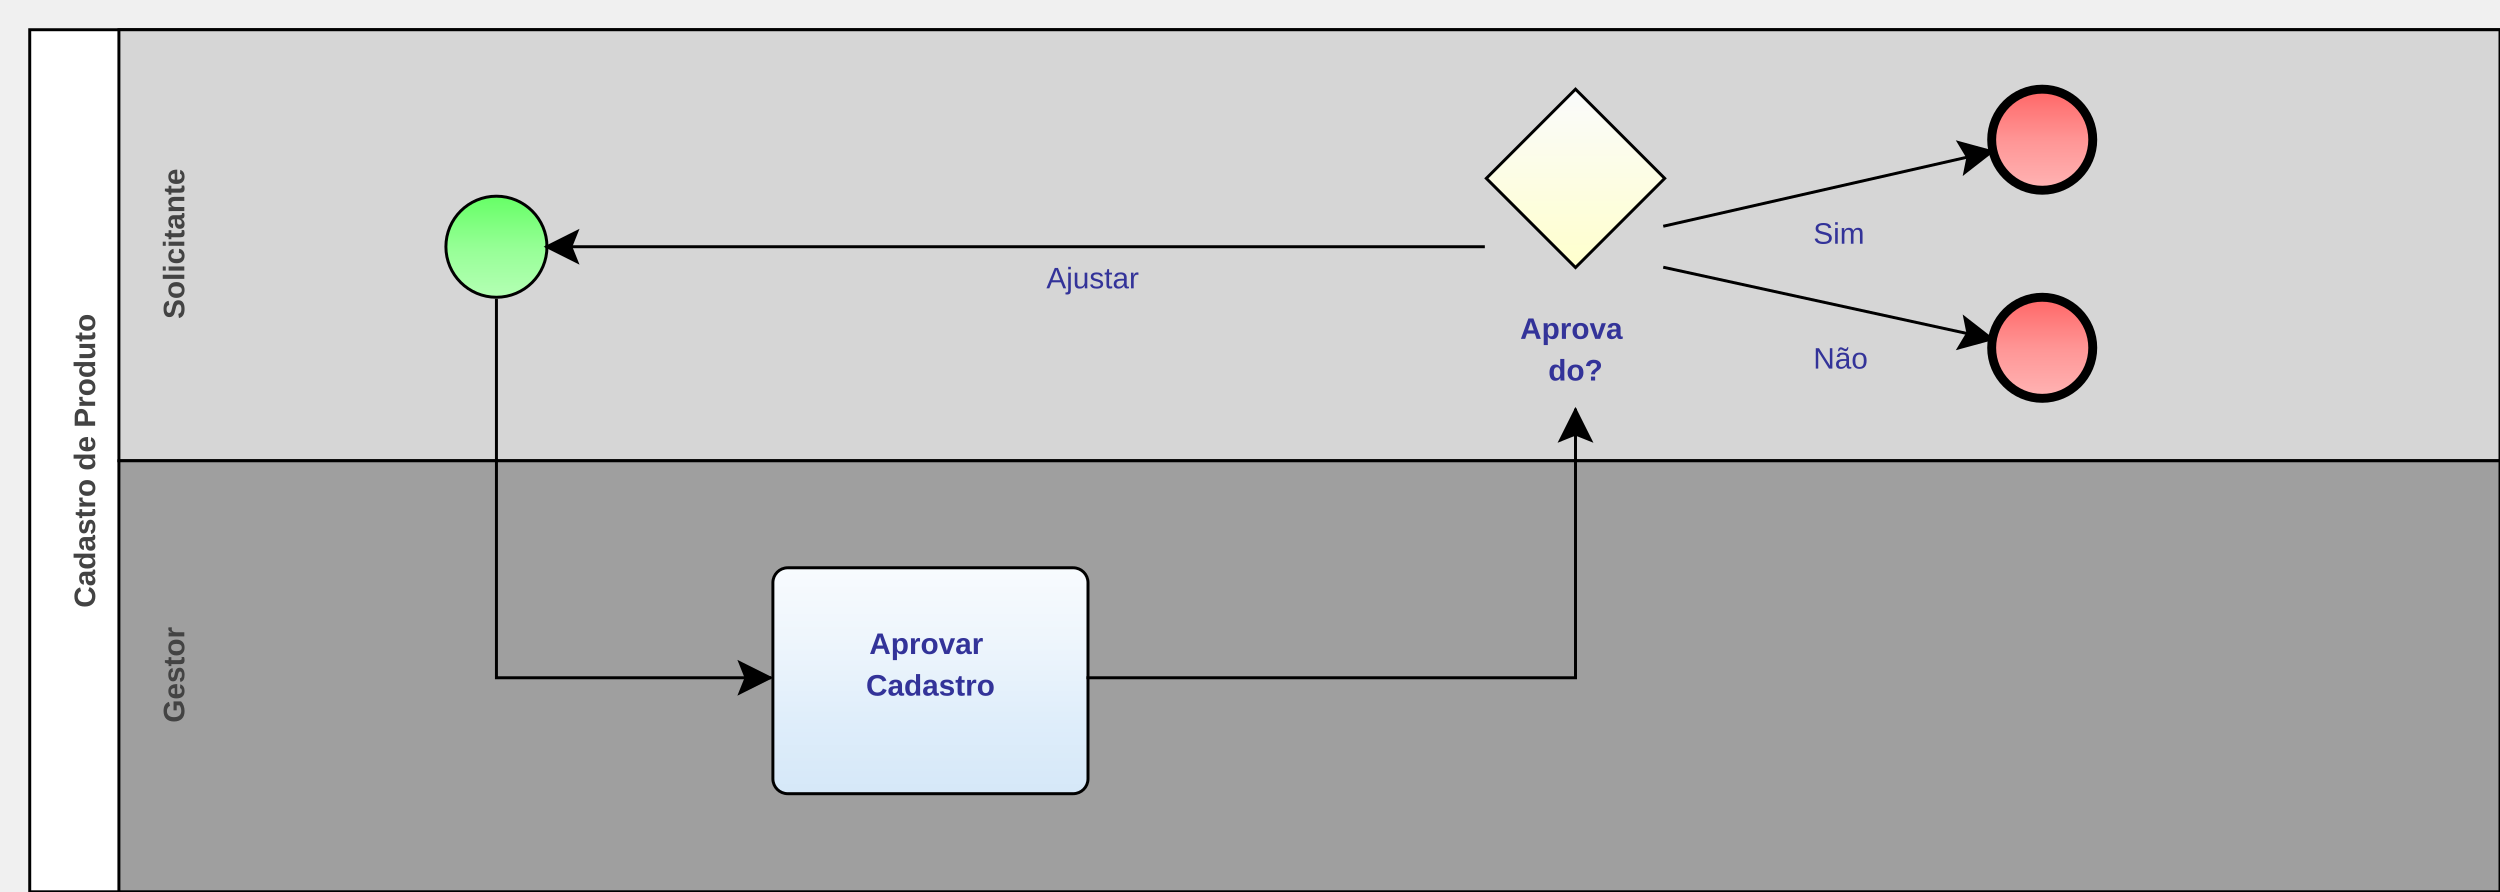
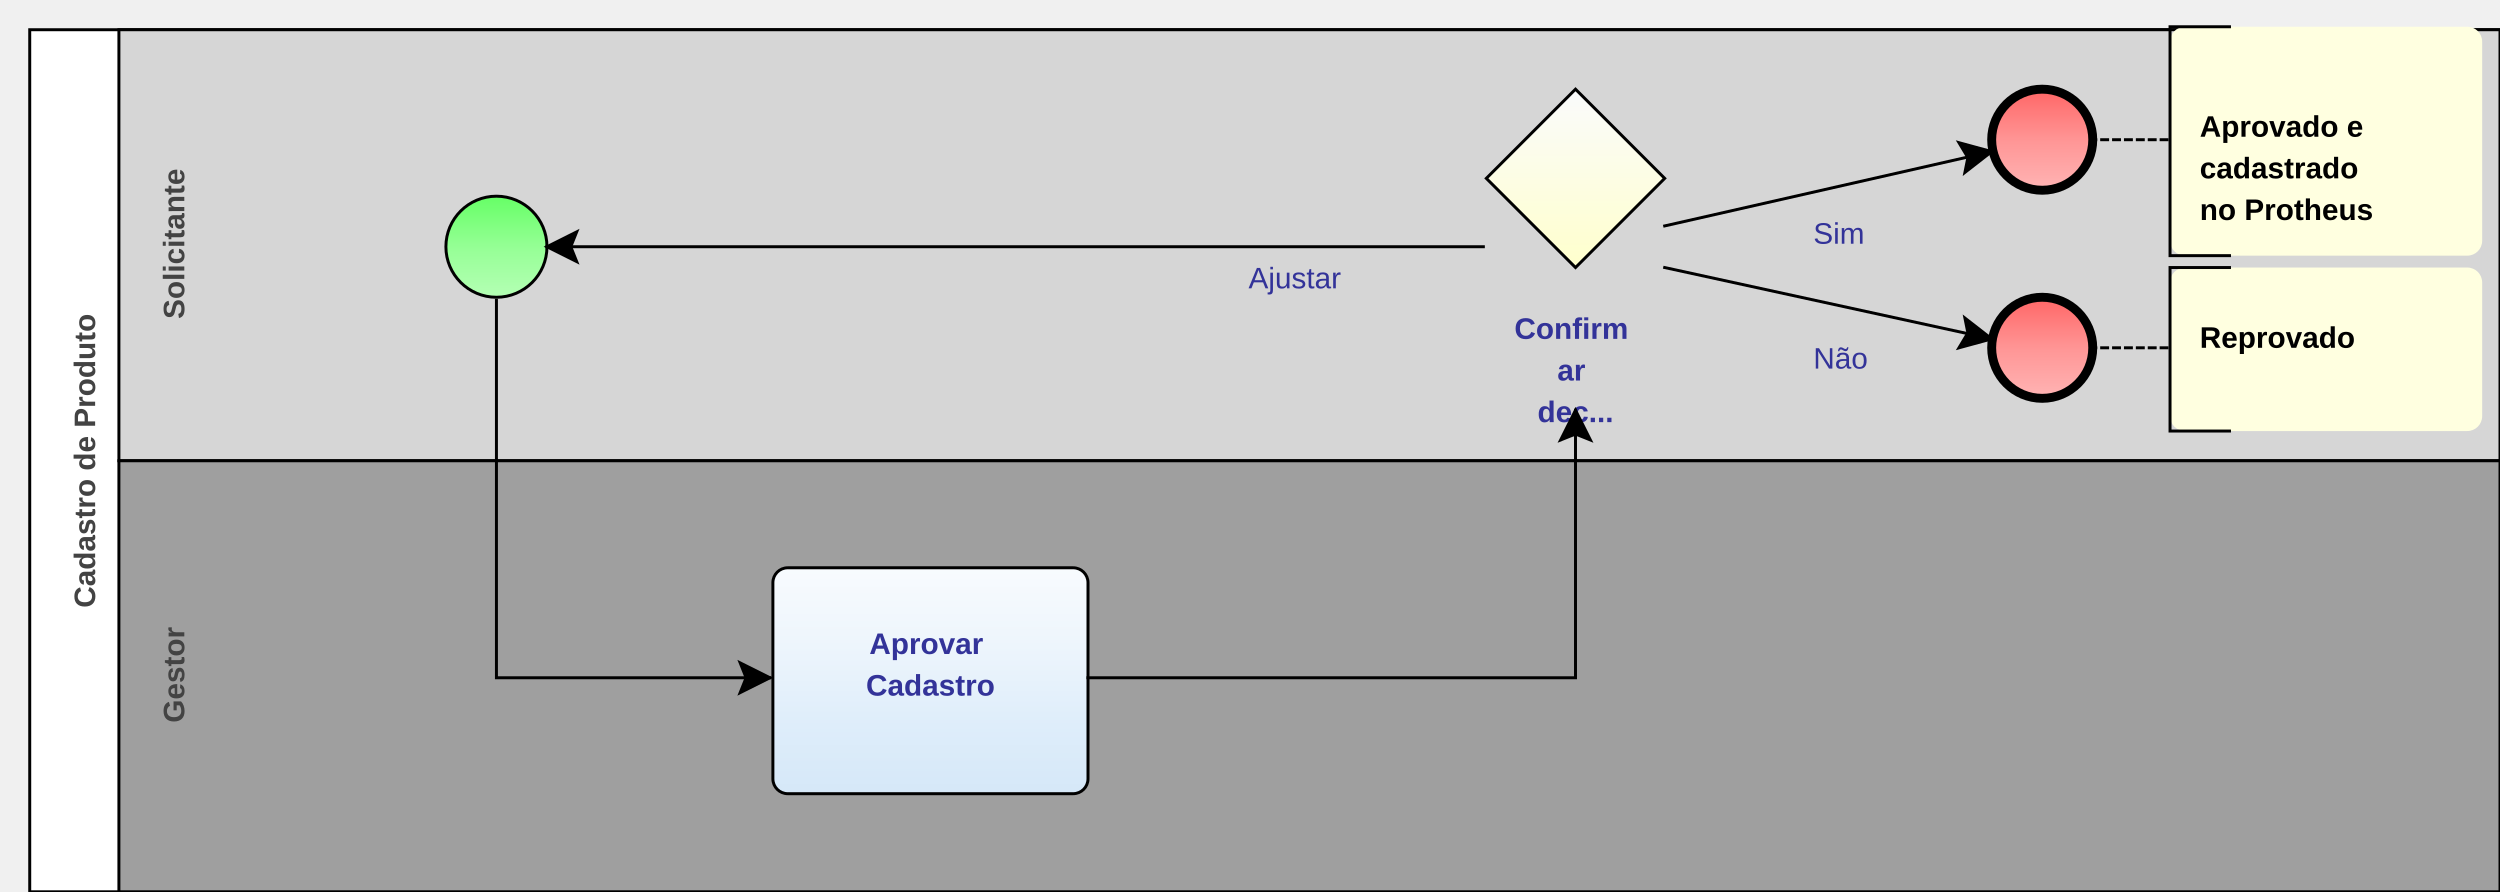
<svg xmlns="http://www.w3.org/2000/svg" xmlns:xlink="http://www.w3.org/1999/xlink" style="stroke-dasharray:none; shape-rendering:auto; font-family:'Arial'; text-rendering:auto; fill-opacity:1; color-interpolation:auto; color-rendering:auto; font-size:12; fill:black; stroke:black; image-rendering:auto; stroke-miterlimit:10; stroke-linecap:square; stroke-linejoin:miter; font-style:normal; stroke-width:1; stroke-dashoffset:0; font-weight:normal; stroke-opacity:1;" contentScriptType="text/ecmascript" preserveAspectRatio="xMidYMid meet" zoomAndPan="magnify" version="1.0" contentStyleType="text/css" xml:xlink="http://www.w3.org/1999/xlink" width="841" height="300">
  <rect x="10" y="10" width="831" height="290" ry="0" rx="0" style="stroke:#000000; fill:#FFFFFF" />
  <rect x="40" y="10" width="801" height="145" ry="0" rx="0" style="stroke:#000000; fill:#D6D6D6" />
  <g componentSequence="3">
    <text x="-82" y="48" transform="rotate(270)" text-anchor="middle" style="font-weight:bold;font-size:10px;stroke:none; fill:#434343">
      <tspan dy="14" x="-82">Solicitante</tspan>
    </text>
  </g>
  <rect x="40" y="155" width="801" height="145" ry="0" rx="0" style="stroke:#000000; fill:#9F9F9F" />
  <g componentSequence="2">
    <text x="-227" y="48" transform="rotate(270)" text-anchor="middle" style="font-weight:bold;font-size:10px;stroke:none; fill:#434343">
      <tspan dy="14" x="-227">Gestor</tspan>
    </text>
  </g>
  <g componentSequence="1">
    <text x="-155" y="18" transform="rotate(270)" text-anchor="middle" style="font-weight:bold;font-size:10px;stroke:none; fill:#434343">
      <tspan dy="14" x="-155">Cadastro de Produto</tspan>
    </text>
  </g>
  <g sequence="4">
-     <ellipse cx="167" cy="83" rx="17" ry="17" stroke-width="1" style="fill:url(#linearGradient66FF6696FF96B6FFB6_2128526818);" stroke="336633" />
+     <ellipse cx="167" cy="83" rx="17" ry="17" stroke-width="1" style="fill:url(#linearGradient66FF6696FF96B6FFB6_614373950);" stroke="336633" />
  </g>
  <g sequence="5">
-     <rect x="260" y="191" width="106" height="76" ry="5" rx="5" style="fill:url(#linearGradientF8FBFEEDF5FCDEEDFAD4E7F8E2E5E9_1880710217);" stroke="191970" />
+     <rect x="260" y="191" width="106" height="76" ry="5" rx="5" style="fill:url(#linearGradientF8FBFEEDF5FCDEEDFAD4E7F8E2E5E9_710500573);" stroke="191970" />
  </g>
  <g componentSequence="5">
    <text x="313" y="206" text-anchor="middle" style="font-weight:bold;font-size:10px;stroke:none; fill:#333399">
      <tspan dy="14" x="313">Aprovar</tspan>
      <tspan dy="14" x="313">Cadastro</tspan>
    </text>
  </g>
  <g sequence="7">
-     <polygon points=" 500 60 530 30 560 60 530 90 500 60" style="fill:url(#linearGradientFAFBFCFFFFCC_1948702354);" stroke="000000" />
+     <polygon points=" 500 60 530 30 560 60 530 90 500 60" style="fill:url(#linearGradientFAFBFCFFFFCC_778498382);" stroke="000000" />
  </g>
  <g componentSequence="7">
    <text x="530" y="100" text-anchor="middle" style="font-weight:bold;font-size:10px;stroke:none; fill:#333399">
-       <tspan dy="14" x="530">Aprova</tspan>
-       <tspan dy="14" x="530">do?</tspan>
+       <tspan dy="14" x="530">Confirm</tspan>
+       <tspan dy="14" x="530">ar</tspan>
+       <tspan dy="14" x="530">dec...</tspan>
    </text>
  </g>
  <g sequence="9">
-     <ellipse cx="687" cy="47" rx="17" ry="17" stroke-width="3" style="fill:url(#linearGradientFF6666FF9696FFB6B6_824465010);" stroke="993333" />
+     <ellipse cx="687" cy="47" rx="17" ry="17" stroke-width="3" style="fill:url(#linearGradientFF6666FF9696FFB6B6_1801743078);" stroke="993333" />
  </g>
  <g sequence="11">
-     <ellipse cx="687" cy="117" rx="17" ry="17" stroke-width="3" style="fill:url(#linearGradientFF6666FF9696FFB6B6_975096857);" stroke="993333" />
+     <ellipse cx="687" cy="117" rx="17" ry="17" stroke-width="3" style="fill:url(#linearGradientFF6666FF9696FFB6B6_1006326494);" stroke="993333" />
  </g>
+   <rect x="730" y="9" width="105" height="77" ry="5" rx="5" style="stroke:none; fill:#FFFFE0" />
+   <g componentSequence="14">
+     <text x="740" y="32" text-anchor="left" style="font-weight:bold;font-size:10px;stroke:none; fill:#000000">
+       <tspan dy="14" x="740">Aprovado e</tspan>
+       <tspan dy="14" x="740">cadastrado</tspan>
+       <tspan dy="14" x="740">no Protheus</tspan>
+     </text>
+   </g>
+   <path style="fill:none; stroke-width:1; stroke:#000000;" d="M750.0 9.0 L730.0 9.0 L730.0 86.0 L750.0 86.0" />
+   <rect x="730" y="90" width="105" height="55" ry="5" rx="5" style="stroke:none; fill:#FFFFE0" />
+   <g componentSequence="16">
+     <text x="740" y="103" text-anchor="left" style="font-weight:bold;font-size:10px;stroke:none; fill:#000000">
+       <tspan dy="14" x="740">Reprovado</tspan>
+     </text>
+   </g>
+   <path style="fill:none; stroke-width:1; stroke:#000000;" d="M750.0 90.0 L730.0 90.0 L730.0 145.0 L750.0 145.0" />
  <g componentSequence="6">
    <text x="177" y="211" style="font-size:10px;font-weight:none;stroke:none; fill:#333399" text-anchor="left" />
  </g>
  <g componentSequence="8">
    <text x="503" y="228" style="font-size:10px;font-weight:none;stroke:none; fill:#333399" text-anchor="left" />
  </g>
  <g componentSequence="10">
    <text x="610" y="68" style="font-size:10px;font-weight:none;stroke:none; fill:#333399" text-anchor="left">
      <tspan dy="14" x="610">Sim</tspan>
    </text>
  </g>
  <g componentSequence="12">
    <text x="610" y="110" style="font-size:10px;font-weight:none;stroke:none; fill:#333399" text-anchor="left">
      <tspan dy="14" x="610">Não</tspan>
    </text>
  </g>
  <g componentSequence="13">
-     <text x="352" y="83" style="font-size:10px;font-weight:none;stroke:none; fill:#333399" text-anchor="left">
-       <tspan dy="14" x="352">Ajustar</tspan>
+     <text x="420" y="83" style="font-size:10px;font-weight:none;stroke:none; fill:#333399" text-anchor="left">
+       <tspan dy="14" x="420">Ajustar</tspan>
    </text>
+   </g>
+   <g componentSequence="15">
+     <text x="727" y="47" style="font-size:10px;font-weight:none;stroke:none; fill:#333399" text-anchor="left" />
+   </g>
+   <g componentSequence="17">
+     <text x="727" y="117" style="font-size:10px;font-weight:none;stroke:none; fill:#333399" text-anchor="left" />
  </g>
  <path style="fill:none; stroke:#000000;stroke-width:1" d="M167.0 101.0 L167.0 228.0 L259.0 228.0" />
  <polygon style="fill:#000000; stroke:#000000;" points=" 249 223 259 228 249 233 251 228" />
  <path style="fill:none; stroke:#000000;stroke-width:1" d="M499.0 83.0 L184.0 83.0" />
  <polygon style="fill:#000000; stroke:#000000;" points=" 194 88 184 83 194 78 192 83" />
  <path style="fill:none; stroke:#000000;stroke-width:1" d="M366.0 228.0 L530.0 228.0 L530.0 138.0" />
  <polygon style="fill:#000000; stroke:#000000;" points=" 525 148 530 138 535 148 530 146" />
  <path style="fill:none; stroke:#000000;stroke-width:1" d="M560.0 76.0 L670.0 51.0" />
  <polygon style="fill:#000000; stroke:#000000;" points=" 659 48 670 51 661 58 662 53" />
  <path style="fill:none; stroke:#000000;stroke-width:1" d="M560.0 90.0 L670.0 114.0" />
  <polygon style="fill:#000000; stroke:#000000;" points=" 661 107 670 114 659 117 662 112" />
+   <path style="fill:none; stroke:#000000;stroke-dasharray:2" d="M729.0 47.0 L705.0 47.0" />
+   <path style="fill:none; stroke:#000000;stroke-dasharray:2" d="M729.0 117.0 L705.0 117.0" />
  <defs>
-     <linearGradient xlink:href="#linearGradient66FF6696FF96B6FFB6" id="linearGradient66FF6696FF96B6FFB6_2128526818" x1="0" y1="66.0" x2="0" y2="101.0" gradientUnits="userSpaceOnUse" xlink:type="simple" xlink:actuate="onLoad" xlink:show="other" />
+     <linearGradient xlink:href="#linearGradient66FF6696FF96B6FFB6" id="linearGradient66FF6696FF96B6FFB6_614373950" x1="0" y1="66.0" x2="0" y2="101.0" gradientUnits="userSpaceOnUse" xlink:type="simple" xlink:actuate="onLoad" xlink:show="other" />
    <linearGradient id="linearGradient66FF6696FF96B6FFB6">
      <stop style="stop-color:#66FF66;stop-opacity:1;" offset="0.0" id="stop66FF66" />
      <stop style="stop-color:#96FF96;stop-opacity:1;" offset="0.5" id="stop96FF96" />
      <stop style="stop-color:#B6FFB6;stop-opacity:1;" offset="1.0" id="stopB6FFB6" />
    </linearGradient>
-     <linearGradient xlink:href="#linearGradientF8FBFEEDF5FCDEEDFAD4E7F8E2E5E9" id="linearGradientF8FBFEEDF5FCDEEDFAD4E7F8E2E5E9_1880710217" x1="0" y1="191.0" x2="0" y2="297.0" gradientUnits="userSpaceOnUse" xlink:type="simple" xlink:actuate="onLoad" xlink:show="other" />
+     <linearGradient xlink:href="#linearGradientF8FBFEEDF5FCDEEDFAD4E7F8E2E5E9" id="linearGradientF8FBFEEDF5FCDEEDFAD4E7F8E2E5E9_710500573" x1="0" y1="191.0" x2="0" y2="297.0" gradientUnits="userSpaceOnUse" xlink:type="simple" xlink:actuate="onLoad" xlink:show="other" />
    <linearGradient id="linearGradientF8FBFEEDF5FCDEEDFAD4E7F8E2E5E9">
      <stop style="stop-color:#F8FBFE;stop-opacity:1;" offset="0.0" id="stopF8FBFE" />
      <stop style="stop-color:#EDF5FC;stop-opacity:1;" offset="0.25" id="stopEDF5FC" />
      <stop style="stop-color:#DEEDFA;stop-opacity:1;" offset="0.5" id="stopDEEDFA" />
      <stop style="stop-color:#D4E7F8;stop-opacity:1;" offset="0.75" id="stopD4E7F8" />
      <stop style="stop-color:#E2E5E9;stop-opacity:1;" offset="1.0" id="stopE2E5E9" />
    </linearGradient>
-     <linearGradient xlink:href="#linearGradientFAFBFCFFFFCC" id="linearGradientFAFBFCFFFFCC_1948702354" x1="0" y1="30.0" x2="0" y2="90.0" gradientUnits="userSpaceOnUse" xlink:type="simple" xlink:actuate="onLoad" xlink:show="other" />
+     <linearGradient xlink:href="#linearGradientFAFBFCFFFFCC" id="linearGradientFAFBFCFFFFCC_778498382" x1="0" y1="30.0" x2="0" y2="90.0" gradientUnits="userSpaceOnUse" xlink:type="simple" xlink:actuate="onLoad" xlink:show="other" />
    <linearGradient id="linearGradientFAFBFCFFFFCC">
      <stop style="stop-color:#FAFBFC;stop-opacity:1;" offset="0.0" id="stopFAFBFC" />
      <stop style="stop-color:#FFFFCC;stop-opacity:1;" offset="1.0" id="stopFFFFCC" />
    </linearGradient>
-     <linearGradient xlink:href="#linearGradientFF6666FF9696FFB6B6" id="linearGradientFF6666FF9696FFB6B6_824465010" x1="0" y1="30.0" x2="0" y2="65.0" gradientUnits="userSpaceOnUse" xlink:type="simple" xlink:actuate="onLoad" xlink:show="other" />
+     <linearGradient xlink:href="#linearGradientFF6666FF9696FFB6B6" id="linearGradientFF6666FF9696FFB6B6_1801743078" x1="0" y1="30.0" x2="0" y2="65.0" gradientUnits="userSpaceOnUse" xlink:type="simple" xlink:actuate="onLoad" xlink:show="other" />
    <linearGradient id="linearGradientFF6666FF9696FFB6B6">
      <stop style="stop-color:#FF6666;stop-opacity:1;" offset="0.0" id="stopFF6666" />
      <stop style="stop-color:#FF9696;stop-opacity:1;" offset="0.5" id="stopFF9696" />
      <stop style="stop-color:#FFB6B6;stop-opacity:1;" offset="1.0" id="stopFFB6B6" />
    </linearGradient>
-     <linearGradient xlink:href="#linearGradientFF6666FF9696FFB6B6" id="linearGradientFF6666FF9696FFB6B6_975096857" x1="0" y1="100.0" x2="0" y2="135.0" gradientUnits="userSpaceOnUse" xlink:type="simple" xlink:actuate="onLoad" xlink:show="other" />
+     <linearGradient xlink:href="#linearGradientFF6666FF9696FFB6B6" id="linearGradientFF6666FF9696FFB6B6_1006326494" x1="0" y1="100.0" x2="0" y2="135.0" gradientUnits="userSpaceOnUse" xlink:type="simple" xlink:actuate="onLoad" xlink:show="other" />
  </defs>
</svg>
